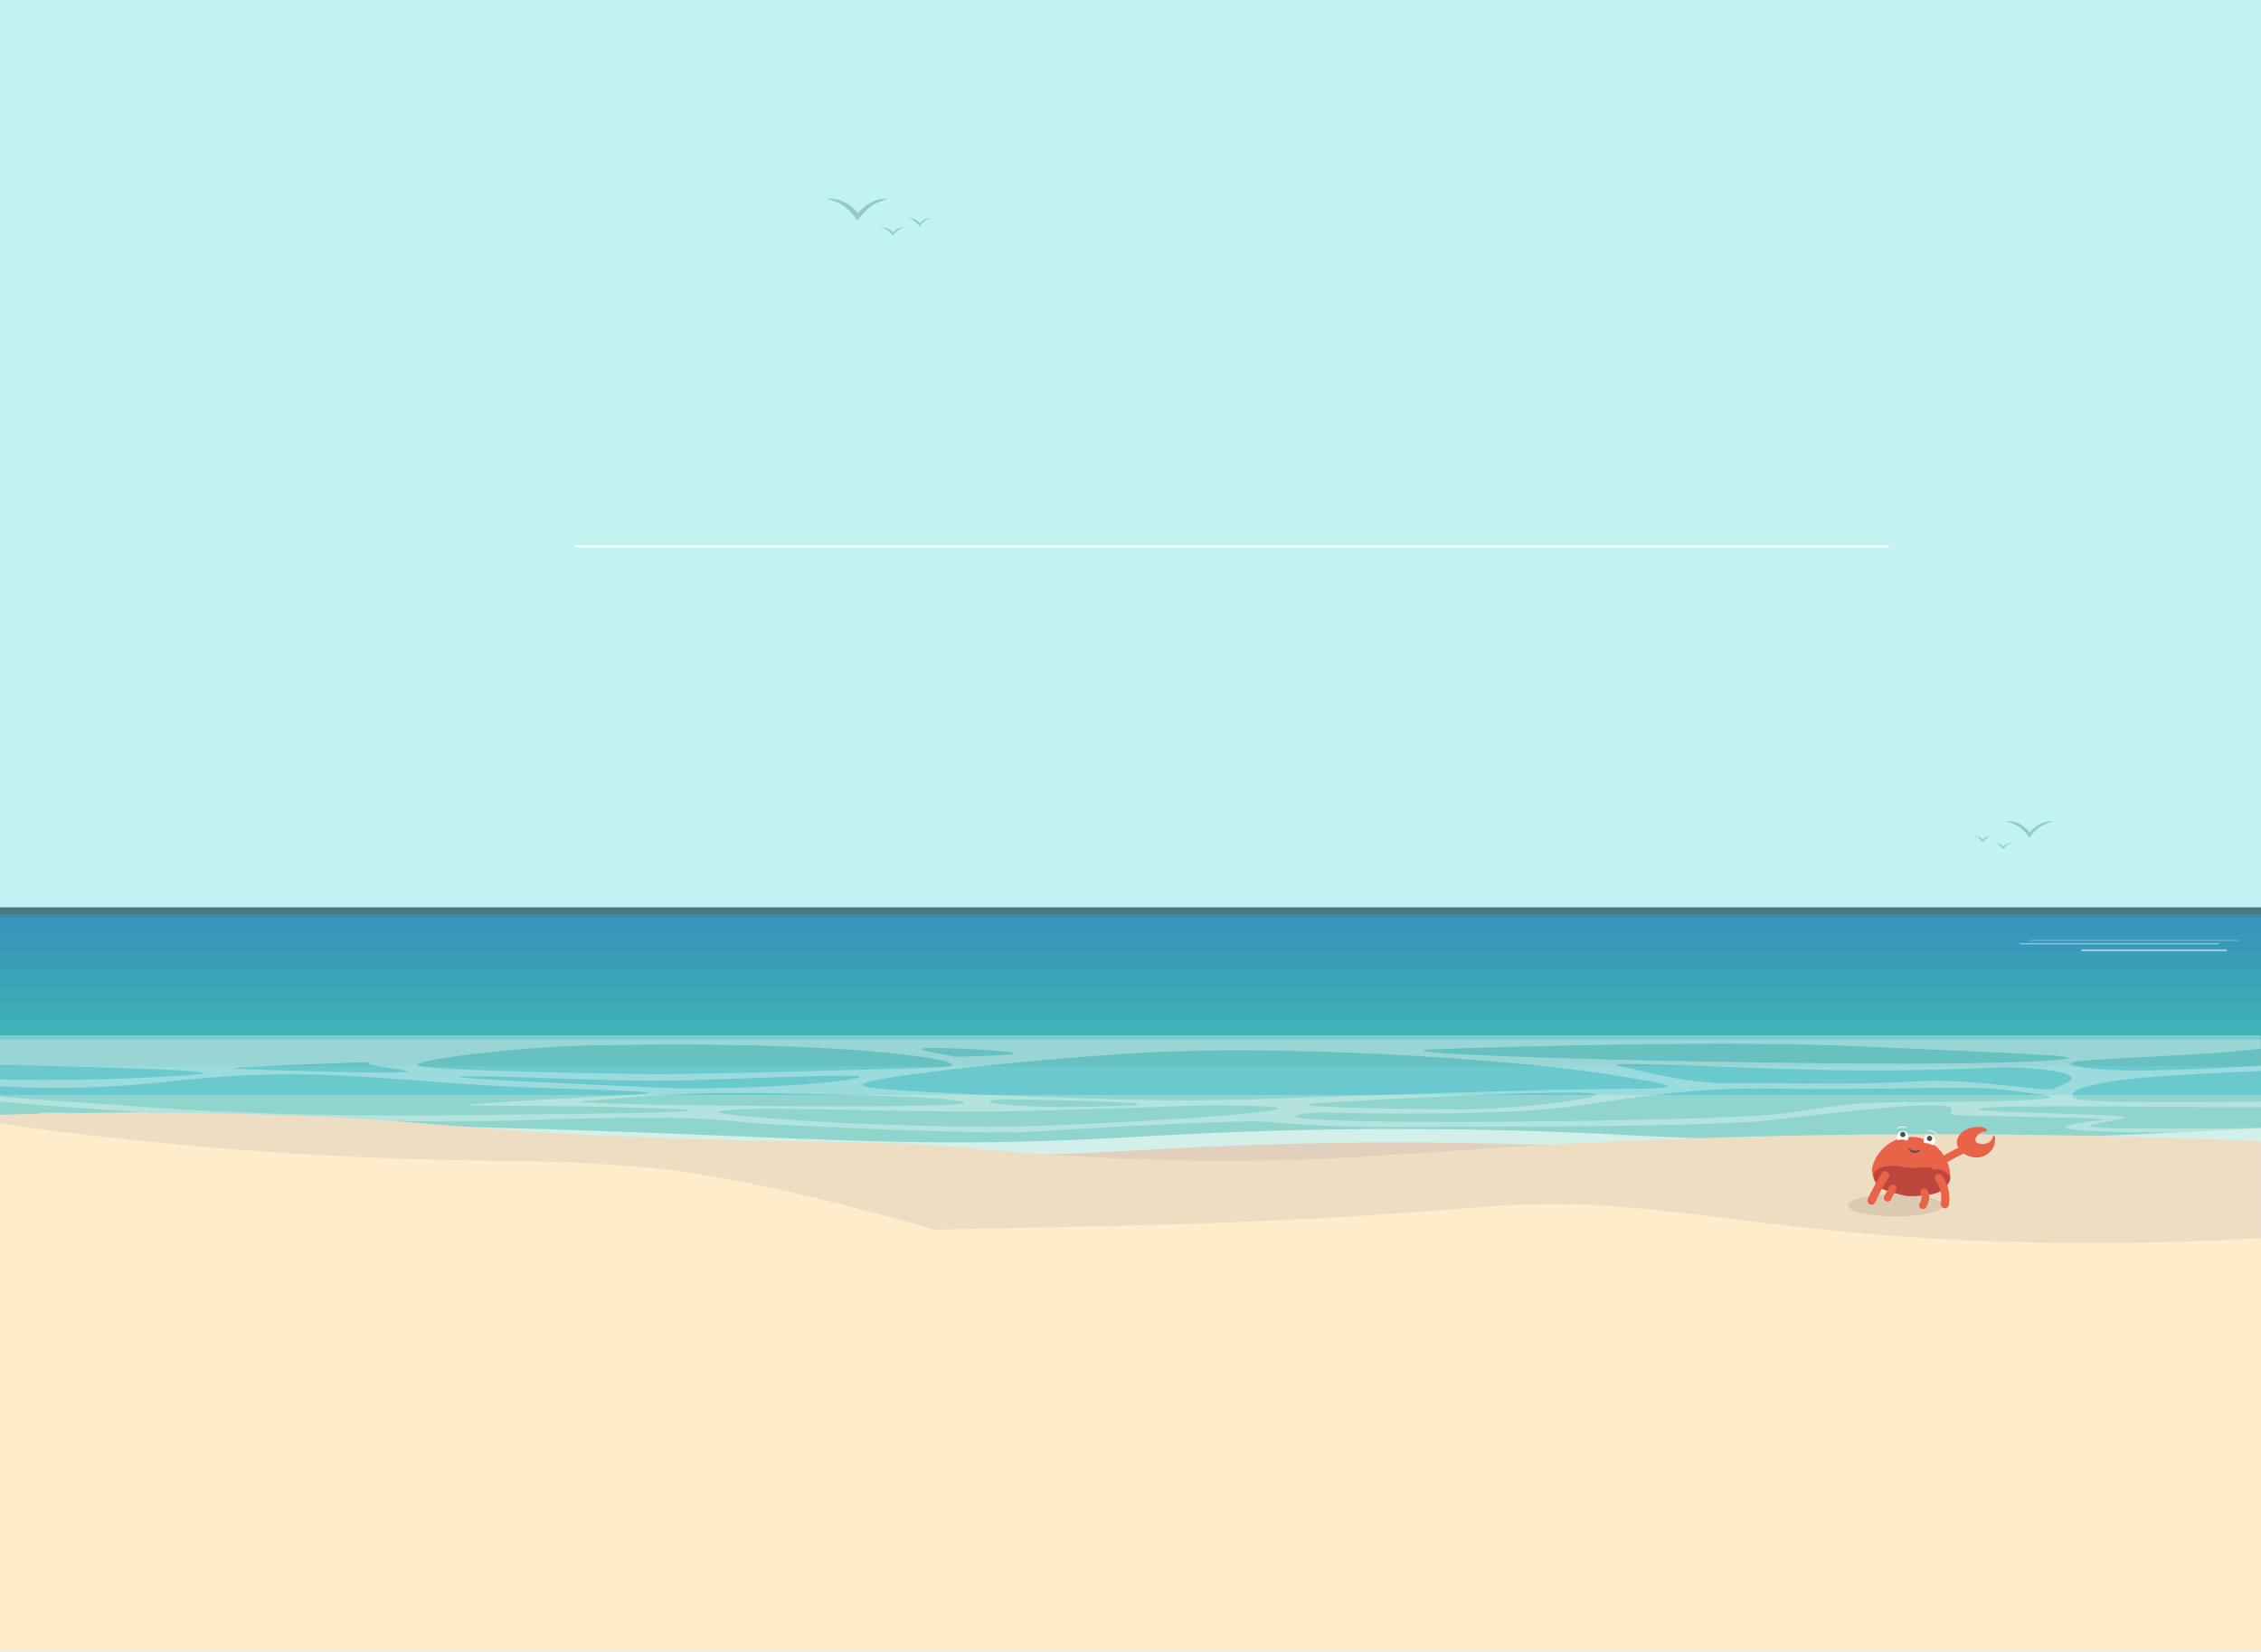
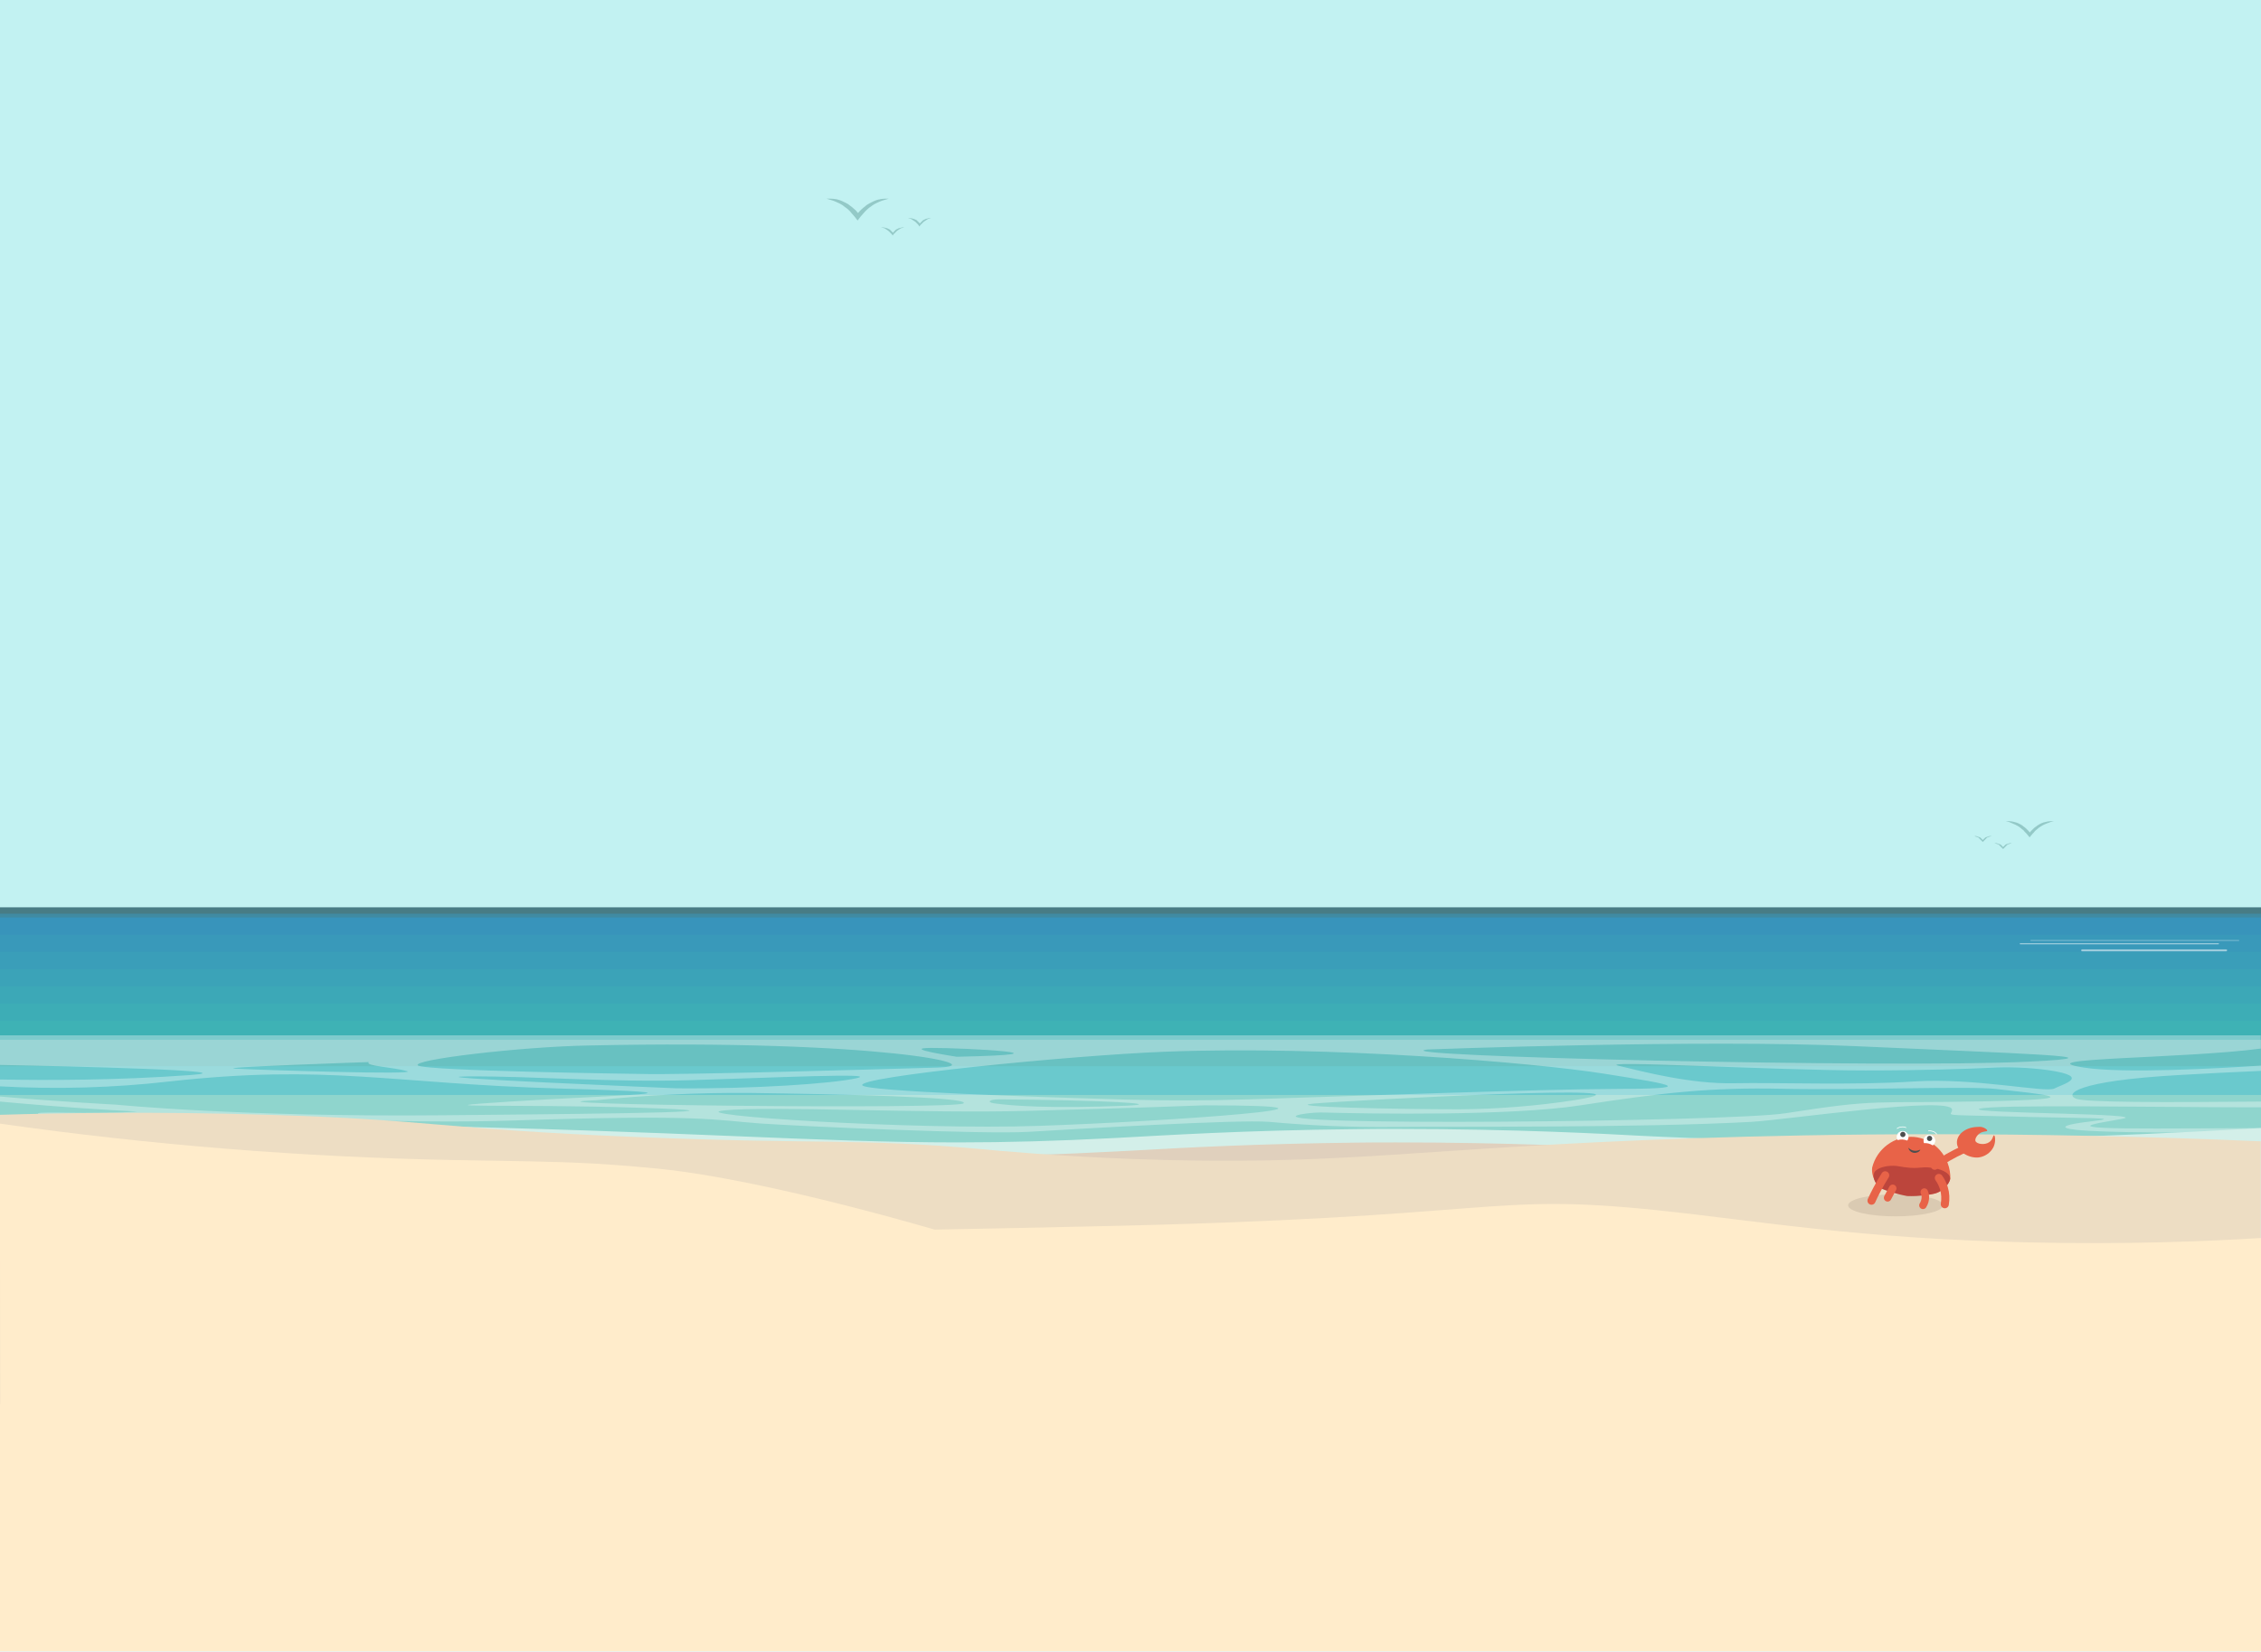
<svg xmlns="http://www.w3.org/2000/svg" version="1.1" id="Layer_1" x="0px" y="0px" viewBox="0 0 1024 748" style="enable-background:new 0 0 1024 748;" xml:space="preserve">
  <style type="text/css">
	.st0{fill:#C2F2F2;}
	.st1{fill:#93C9C7;}
- 	.st2{fill:none;stroke:#FFFFFF;stroke-miterlimit:10;}
+ 	.st2{display:none;fill:none;stroke:#FFFFFF;stroke-miterlimit:10;}
	.st3{fill:#68C1C1;}
	.st4{fill:#487C85;}
	.st5{fill:#408BA2;}
	.st6{fill:#3894BB;}
	.st7{fill:#3999BA;}
	.st8{fill:#3A9EB9;}
	.st9{fill:#3BA3B8;}
	.st10{fill:#3CA8B7;}
	.st11{fill:#3DADB6;}
	.st12{fill:#3EB2B5;}
	
		.st13{opacity:0.5;fill:none;stroke:#FFFFFF;stroke-width:0.27;stroke-linecap:round;stroke-miterlimit:10;enable-background:new    ;}
	
		.st14{opacity:0.5;fill:none;stroke:#FFFFFF;stroke-width:0.526;stroke-linecap:round;stroke-miterlimit:10;enable-background:new    ;}
	
		.st15{opacity:0.5;fill:none;stroke:#FFFFFF;stroke-width:0.904;stroke-linecap:round;stroke-miterlimit:10;enable-background:new    ;}
	.st16{fill:#6AC9CD;}
	.st17{fill:#8FD5CD;}
	.st18{opacity:0.33;fill:#FFFFFF;enable-background:new    ;}
	.st19{fill:#E0D0BD;}
	.st20{fill:#D3EFE9;}
	.st21{fill:#EDDDC3;}
	.st22{fill:#FFECCB;}
	.st23{fill:#DACAB2;}
	.st24{fill:#E86348;}
	.st25{fill:#BC453C;}
	.st26{fill:none;stroke:#E86348;stroke-width:3.668;stroke-linecap:round;stroke-miterlimit:10;}
	.st27{fill:none;stroke:#E86348;stroke-width:3.403;stroke-linecap:round;stroke-miterlimit:10;}
	.st28{fill:#FFFFFF;stroke:#FFFFFF;stroke-width:0.306;stroke-miterlimit:10;}
	.st29{fill:#4D4E4E;}
	.st30{fill:none;stroke:#FFFFFF;stroke-width:0.306;stroke-linecap:round;stroke-miterlimit:10;}
</style>
  <g id="bg">
    <rect id="sky" class="st0" width="1024" height="748" />
    <g id="birds">
-       <path class="st1" d="M401.9,90h-1c-0.7,0-1.4,0.1-2.1,0.2c-0.3,0.1-0.7,0.2-1,0.2l-1,0.3l-1,0.4c-0.3,0.2-0.7,0.3-1,0.5    c-0.3,0.2-0.7,0.3-1,0.5c-0.3,0.2-0.7,0.4-1,0.6s-0.6,0.4-0.9,0.7c-0.3,0.2-0.6,0.5-0.9,0.7c-0.3,0.3-0.6,0.5-0.9,0.8    s-0.5,0.5-0.8,0.8l-0.7,0.8l-0.7-0.8c-0.2-0.3-0.5-0.6-0.8-0.8s-0.5-0.5-0.9-0.8c-0.3-0.3-0.6-0.5-0.9-0.7    c-0.3-0.3-0.6-0.4-0.9-0.7s-0.6-0.4-1-0.6c-0.3-0.2-0.7-0.4-1-0.5c-0.3-0.2-0.7-0.3-1-0.5l-1-0.4l-1-0.3c-0.3-0.1-0.7-0.2-1-0.2    c-0.7-0.1-1.4-0.2-2.1-0.2h-1c-0.4,0-0.7,0-1,0l1,0.3l1,0.3l1,0.3l1,0.4l0.9,0.4l0.9,0.4l0.9,0.5c0.3,0.2,0.6,0.3,0.9,0.6l0.8,0.6    c0.3,0.2,0.5,0.4,0.8,0.6s0.6,0.4,0.8,0.7c0.3,0.2,0.5,0.4,0.7,0.7c0.2,0.2,0.5,0.5,0.7,0.8s0.5,0.5,0.7,0.8l0.7,0.8l0.7,0.9    l0.6,0.8l0,0l0,0l0,0l0,0l0,0l0,0l0.6-0.8l0.7-0.9l0.7-0.8c0.2-0.3,0.5-0.5,0.7-0.8s0.5-0.5,0.7-0.8c0.2-0.2,0.5-0.5,0.7-0.7    c0.2-0.2,0.5-0.4,0.8-0.7s0.5-0.4,0.8-0.6s0.5-0.4,0.8-0.6s0.6-0.4,0.9-0.6l0.9-0.5l0.9-0.4c0.3-0.1,0.6-0.3,0.9-0.4l1-0.4l1-0.3    l1-0.3c0.4-0.1,0.6-0.2,1-0.3C402.6,90,402.3,90,401.9,90z" />
-       <path class="st1" d="M409.4,103H409c-0.3,0-0.5,0-0.8,0.1c-0.1,0-0.2,0.1-0.4,0.1l-0.4,0.1l-0.4,0.1l-0.4,0.2    c-0.1,0.1-0.2,0.1-0.4,0.2l-0.4,0.2c-0.1,0.1-0.2,0.2-0.3,0.3s-0.2,0.2-0.3,0.3s-0.2,0.2-0.3,0.3c-0.1,0.1-0.2,0.2-0.3,0.3    l-0.2,0.3l-0.2-0.3c-0.1-0.1-0.2-0.2-0.3-0.3s-0.2-0.2-0.3-0.3s-0.2-0.2-0.3-0.3s-0.2-0.2-0.3-0.3l-0.4-0.2    c-0.1-0.1-0.2-0.1-0.4-0.2l-0.4-0.2l-0.4-0.1l-0.4-0.1l-0.4-0.1c-0.3,0-0.5-0.1-0.8-0.1h-0.4h-0.4l0.4,0.1l0.4,0.1l0.4,0.1    l0.4,0.1l0.3,0.2l0.3,0.2l0.3,0.2c0.1,0.1,0.2,0.1,0.3,0.2l0.3,0.2c0.1,0.1,0.2,0.2,0.3,0.2l0.3,0.3c0.1,0.1,0.2,0.2,0.3,0.3    s0.2,0.2,0.3,0.3s0.2,0.2,0.3,0.3l0.3,0.3l0.2,0.3l0.2,0.3l0,0l0,0l0,0l0.2-0.3l0.2-0.3l0.3-0.3c0.1-0.1,0.2-0.2,0.3-0.3    s0.2-0.2,0.3-0.3s0.2-0.2,0.3-0.3c0.1-0.1,0.2-0.2,0.3-0.3c0.1-0.1,0.2-0.2,0.3-0.2l0.3-0.2c0.1-0.1,0.2-0.2,0.3-0.2l0.3-0.2    l0.3-0.2l0.3-0.2l0.4-0.1l0.4-0.1l0.4-0.1l0.4-0.1H409.4z" />
-       <path class="st1" d="M421.5,98.8h-0.4c-0.3,0-0.5,0-0.8,0.1L420,99l-0.4,0.1l-0.4,0.1l-0.4,0.2c-0.1,0.1-0.2,0.1-0.4,0.2l-0.4,0.2    c-0.1,0.1-0.2,0.2-0.3,0.3s-0.2,0.2-0.3,0.3s-0.2,0.2-0.3,0.3s-0.2,0.2-0.3,0.3l-0.2,0.3l-0.2-0.3c-0.1-0.1-0.2-0.2-0.3-0.3    c-0.1-0.1-0.2-0.2-0.3-0.3c-0.1-0.1-0.2-0.2-0.3-0.3l-0.3-0.3c-0.1-0.1-0.2-0.2-0.4-0.2c-0.1-0.1-0.2-0.1-0.4-0.2l-0.4-0.2    l-0.4-0.1l-0.4-0.1c-0.1,0-0.2-0.1-0.4-0.1c-0.3,0-0.5-0.1-0.8-0.1h-0.4h-0.4l0.4,0.1l0.4,0.1l0.4,0.1l0.4,0.2l0.3,0.2l0.3,0.2    l0.3,0.2c0.1,0.1,0.2,0.1,0.3,0.2l0.3,0.2l0.3,0.2c0.1,0.1,0.2,0.2,0.3,0.3c0.1,0.1,0.2,0.2,0.3,0.3l0.3,0.3    c0.1,0.1,0.2,0.2,0.3,0.3l0.2,0.3l0.2,0.3l0.2,0.3l0,0l0,0l0,0l0.2-0.3l0.2-0.3l0.3-0.3l0.3-0.3c0.1-0.1,0.2-0.2,0.3-0.3    s0.2-0.2,0.3-0.3l0.3-0.3l0.3-0.2l0.3-0.2c0.1-0.1,0.2-0.1,0.3-0.2l0.3-0.2l0.3-0.2l0.3-0.2l0.4-0.2l0.4-0.1l0.4-0.1l0.4-0.1    L421.5,98.8z" />
+       <path class="st1" d="M401.9,90h-1c-0.7,0-1.4,0.1-2.1,0.2c-0.3,0.1-0.7,0.2-1,0.2l-1,0.3l-1,0.4c-0.3,0.2-0.7,0.3-1,0.5    s-0.7,0.3-1,0.5s-0.7,0.4-1,0.6s-0.6,0.4-0.9,0.7c-0.3,0.2-0.6,0.5-0.9,0.7c-0.3,0.3-0.6,0.5-0.9,0.8s-0.5,0.5-0.8,0.8l-0.7,0.8    l-0.7-0.8c-0.2-0.3-0.5-0.6-0.8-0.8s-0.5-0.5-0.9-0.8c-0.3-0.3-0.6-0.5-0.9-0.7c-0.3-0.3-0.6-0.4-0.9-0.7s-0.6-0.4-1-0.6    c-0.3-0.2-0.7-0.4-1-0.5c-0.3-0.2-0.7-0.3-1-0.5l-1-0.4l-1-0.3c-0.3-0.1-0.7-0.2-1-0.2c-0.7-0.1-1.4-0.2-2.1-0.2h-1    c-0.4,0-0.7,0-1,0l1,0.3l1,0.3l1,0.3l1,0.4l0.9,0.4l0.9,0.4l0.9,0.5c0.3,0.2,0.6,0.3,0.9,0.6l0.8,0.6c0.3,0.2,0.5,0.4,0.8,0.6    s0.6,0.4,0.8,0.7c0.3,0.2,0.5,0.4,0.7,0.7c0.2,0.2,0.5,0.5,0.7,0.8s0.5,0.5,0.7,0.8l0.7,0.8l0.7,0.9l0.6,0.8l0,0l0,0l0,0l0,0l0,0    l0,0l0.6-0.8l0.7-0.9l0.7-0.8c0.2-0.3,0.5-0.5,0.7-0.8s0.5-0.5,0.7-0.8c0.2-0.2,0.5-0.5,0.7-0.7s0.5-0.4,0.8-0.7s0.5-0.4,0.8-0.6    s0.5-0.4,0.8-0.6s0.6-0.4,0.9-0.6l0.9-0.5l0.9-0.4c0.3-0.1,0.6-0.3,0.9-0.4l1-0.4l1-0.3l1-0.3c0.4-0.1,0.6-0.2,1-0.3    C402.6,90,402.3,90,401.9,90z" />
+       <path class="st1" d="M409.4,103H409c-0.3,0-0.5,0-0.8,0.1c-0.1,0-0.2,0.1-0.4,0.1l-0.4,0.1l-0.4,0.1l-0.4,0.2    c-0.1,0.1-0.2,0.1-0.4,0.2l-0.4,0.2c-0.1,0.1-0.2,0.2-0.3,0.3s-0.2,0.2-0.3,0.3s-0.2,0.2-0.3,0.3c-0.1,0.1-0.2,0.2-0.3,0.3    l-0.2,0.3l-0.2-0.3c-0.1-0.1-0.2-0.2-0.3-0.3s-0.2-0.2-0.3-0.3s-0.2-0.2-0.3-0.3s-0.2-0.2-0.3-0.3l-0.4-0.2    c-0.1-0.1-0.2-0.1-0.4-0.2l-0.4-0.2l-0.4-0.1l-0.4-0.1l-0.4-0.1c-0.3,0-0.5-0.1-0.8-0.1h-0.4H399l0.4,0.1l0.4,0.1l0.4,0.1l0.4,0.1    l0.3,0.2l0.3,0.2l0.3,0.2c0.1,0.1,0.2,0.1,0.3,0.2l0.3,0.2c0.1,0.1,0.2,0.2,0.3,0.2l0.3,0.3c0.1,0.1,0.2,0.2,0.3,0.3    s0.2,0.2,0.3,0.3s0.2,0.2,0.3,0.3l0.3,0.3l0.2,0.3l0.2,0.3l0,0l0,0l0,0l0.2-0.3l0.2-0.3l0.3-0.3c0.1-0.1,0.2-0.2,0.3-0.3    s0.2-0.2,0.3-0.3s0.2-0.2,0.3-0.3c0.1-0.1,0.2-0.2,0.3-0.3c0.1-0.1,0.2-0.2,0.3-0.2l0.3-0.2c0.1-0.1,0.2-0.2,0.3-0.2l0.3-0.2    l0.3-0.2l0.3-0.2l0.4-0.1l0.4-0.1l0.4-0.1l0.4-0.1H409.4z" />
+       <path class="st1" d="M421.5,98.8h-0.4c-0.3,0-0.5,0-0.8,0.1L420,99l-0.4,0.1l-0.4,0.1l-0.4,0.2c-0.1,0.1-0.2,0.1-0.4,0.2l-0.4,0.2    c-0.1,0.1-0.2,0.2-0.3,0.3s-0.2,0.2-0.3,0.3s-0.2,0.2-0.3,0.3s-0.2,0.2-0.3,0.3l-0.2,0.3l-0.2-0.3c-0.1-0.1-0.2-0.2-0.3-0.3    c-0.1-0.1-0.2-0.2-0.3-0.3c-0.1-0.1-0.2-0.2-0.3-0.3l-0.3-0.3c-0.1-0.1-0.2-0.2-0.4-0.2c-0.1-0.1-0.2-0.1-0.4-0.2l-0.4-0.2    l-0.4-0.1l-0.4-0.1c-0.1,0-0.2-0.1-0.4-0.1c-0.3,0-0.5-0.1-0.8-0.1h-0.4h-0.4l0.4,0.1L412,99l0.4,0.1l0.4,0.2l0.3,0.2l0.3,0.2    l0.3,0.2c0.1,0.1,0.2,0.1,0.3,0.2l0.3,0.2l0.3,0.2c0.1,0.1,0.2,0.2,0.3,0.3c0.1,0.1,0.2,0.2,0.3,0.3l0.3,0.3    c0.1,0.1,0.2,0.2,0.3,0.3l0.2,0.3l0.2,0.3l0.2,0.3l0,0l0,0l0,0l0.2-0.3l0.2-0.3l0.3-0.3l0.3-0.3c0.1-0.1,0.2-0.2,0.3-0.3    s0.2-0.2,0.3-0.3l0.3-0.3l0.3-0.2l0.3-0.2c0.1-0.1,0.2-0.1,0.3-0.2l0.3-0.2l0.3-0.2l0.3-0.2l0.4-0.2l0.4-0.1l0.4-0.1l0.4-0.1    H421.5z" />
    </g>
    <g id="birds-2">
-       <path class="st1" d="M909.2,372h0.8c0.5,0,1.1,0.1,1.6,0.2c0.2,0,0.5,0.1,0.8,0.2l0.8,0.2l0.8,0.3l0.8,0.4    c0.2,0.1,0.5,0.2,0.7,0.4c0.3,0.1,0.5,0.3,0.7,0.5c0.2,0.2,0.5,0.3,0.7,0.5s0.5,0.4,0.7,0.6c0.2,0.2,0.4,0.4,0.6,0.6    c0.2,0.2,0.4,0.4,0.6,0.6l0.5,0.6l0.5-0.6c0.2-0.2,0.4-0.4,0.6-0.6c0.2-0.2,0.4-0.4,0.6-0.6c0.2-0.2,0.4-0.4,0.7-0.6    s0.5-0.3,0.7-0.5c0.2-0.2,0.5-0.3,0.7-0.5c0.2-0.1,0.5-0.3,0.7-0.4l0.8-0.4l0.8-0.3l0.8-0.2c0.2,0,0.5-0.1,0.8-0.2    c0.5-0.1,1.1-0.2,1.6-0.2h0.8c0.3,0,0.5,0,0.8,0l-0.8,0.2l-0.8,0.2l-0.7,0.3L927,373l-0.7,0.3l-0.7,0.3l-0.7,0.4    c-0.2,0.1-0.4,0.3-0.7,0.4c-0.2,0.2-0.4,0.3-0.6,0.4s-0.4,0.3-0.6,0.5s-0.4,0.3-0.6,0.5c-0.2,0.2-0.4,0.3-0.6,0.5    c-0.2,0.2-0.4,0.4-0.5,0.6s-0.4,0.4-0.6,0.6l-0.5,0.6l-0.5,0.6l-0.5,0.6v0.1l0,0l0,0v-0.1l-0.5-0.6l-0.5-0.6l-0.5-0.6    c-0.2-0.2-0.4-0.4-0.6-0.6s-0.4-0.4-0.5-0.6c-0.2-0.2-0.4-0.4-0.6-0.5c-0.2-0.2-0.4-0.3-0.6-0.5s-0.4-0.3-0.6-0.5    s-0.4-0.3-0.6-0.4c-0.2-0.2-0.4-0.3-0.7-0.4l-0.7-0.4l-0.7-0.3l-0.7-0.3l-0.7-0.3l-0.7-0.3l-0.8-0.2l-0.8-0.2    C908.7,372,908.9,372,909.2,372z" />
-       <path class="st1" d="M903.5,381.9h0.3c0.2,0,0.4,0,0.6,0.1l0.3,0.1l0.3,0.1l0.3,0.1l0.3,0.1l0.3,0.1l0.3,0.2    c0.1,0.1,0.2,0.1,0.2,0.2c0.1,0.1,0.2,0.1,0.2,0.2c0.1,0.1,0.2,0.1,0.2,0.2l0.2,0.2l0.2,0.2l0.2-0.2c0.1-0.1,0.1-0.1,0.2-0.2    l0.2-0.2l0.2-0.2l0.2-0.2c0.1-0.1,0.2-0.1,0.3-0.2c0.1-0.1,0.2-0.1,0.3-0.1l0.3-0.1l0.3-0.1l0.3-0.1l0.3-0.1    c0.2,0,0.4-0.1,0.6-0.1h0.6l-0.3,0.1l-0.3,0.1l-0.3,0.1l-0.3,0.1l-0.3,0.1l-0.3,0.1l-0.2,0.1l-0.2,0.2l-0.2,0.2    c-0.1,0.1-0.2,0.1-0.2,0.2c-0.1,0.1-0.2,0.1-0.2,0.2c-0.1,0.1-0.1,0.1-0.2,0.2c-0.1,0.1-0.1,0.1-0.2,0.2s-0.1,0.1-0.2,0.2    l-0.2,0.2l-0.2,0.2l-0.2,0.2l0,0l0,0l0,0l-0.2-0.2l-0.2-0.2l-0.2-0.2c-0.1-0.1-0.1-0.1-0.2-0.2c-0.1-0.1-0.1-0.1-0.2-0.2l-0.2-0.2    l-0.2-0.2c-0.1-0.1-0.1-0.1-0.2-0.2l-0.2-0.2l-0.2-0.2l-0.2-0.1l-0.3-0.1l-0.3-0.1l-0.3-0.1l-0.3-0.1l-0.3-0.1l-0.3-0.1    L903.5,381.9z" />
+       <path class="st1" d="M909.2,372h0.8c0.5,0,1.1,0.1,1.6,0.2c0.2,0,0.5,0.1,0.8,0.2l0.8,0.2l0.8,0.3l0.8,0.4    c0.2,0.1,0.5,0.2,0.7,0.4c0.3,0.1,0.5,0.3,0.7,0.5s0.5,0.3,0.7,0.5s0.5,0.4,0.7,0.6s0.4,0.4,0.6,0.6c0.2,0.2,0.4,0.4,0.6,0.6    l0.5,0.6l0.5-0.6c0.2-0.2,0.4-0.4,0.6-0.6c0.2-0.2,0.4-0.4,0.6-0.6c0.2-0.2,0.4-0.4,0.7-0.6s0.5-0.3,0.7-0.5s0.5-0.3,0.7-0.5    c0.2-0.1,0.5-0.3,0.7-0.4l0.8-0.4l0.8-0.3l0.8-0.2c0.2,0,0.5-0.1,0.8-0.2c0.5-0.1,1.1-0.2,1.6-0.2h0.8c0.3,0,0.5,0,0.8,0l-0.8,0.2    l-0.8,0.2l-0.7,0.3L927,373l-0.7,0.3l-0.7,0.3l-0.7,0.4c-0.2,0.1-0.4,0.3-0.7,0.4c-0.2,0.2-0.4,0.3-0.6,0.4s-0.4,0.3-0.6,0.5    s-0.4,0.3-0.6,0.5c-0.2,0.2-0.4,0.3-0.6,0.5c-0.2,0.2-0.4,0.4-0.5,0.6s-0.4,0.4-0.6,0.6l-0.5,0.6l-0.5,0.6l-0.5,0.6v0.1l0,0l0,0    v-0.1l-0.5-0.6l-0.5-0.6l-0.5-0.6c-0.2-0.2-0.4-0.4-0.6-0.6s-0.4-0.4-0.5-0.6c-0.2-0.2-0.4-0.4-0.6-0.5c-0.2-0.2-0.4-0.3-0.6-0.5    s-0.4-0.3-0.6-0.5s-0.4-0.3-0.6-0.4c-0.2-0.2-0.4-0.3-0.7-0.4l-0.7-0.4l-0.7-0.3l-0.7-0.3l-0.7-0.3l-0.7-0.3l-0.8-0.2l-0.8-0.2    C908.7,372,908.9,372,909.2,372z" />
+       <path class="st1" d="M903.5,381.9h0.3c0.2,0,0.4,0,0.6,0.1l0.3,0.1l0.3,0.1l0.3,0.1l0.3,0.1l0.3,0.1l0.3,0.2    c0.1,0.1,0.2,0.1,0.2,0.2c0.1,0.1,0.2,0.1,0.2,0.2c0.1,0.1,0.2,0.1,0.2,0.2l0.2,0.2l0.2,0.2l0.2-0.2c0.1-0.1,0.1-0.1,0.2-0.2    l0.2-0.2l0.2-0.2l0.2-0.2c0.1-0.1,0.2-0.1,0.3-0.2s0.2-0.1,0.3-0.1l0.3-0.1l0.3-0.1l0.3-0.1l0.3-0.1c0.2,0,0.4-0.1,0.6-0.1h0.6    l-0.3,0.1l-0.3,0.1l-0.3,0.1l-0.3,0.1l-0.3,0.1l-0.3,0.1l-0.2,0.1l-0.2,0.2l-0.2,0.2c-0.1,0.1-0.2,0.1-0.2,0.2    c-0.1,0.1-0.2,0.1-0.2,0.2c-0.1,0.1-0.1,0.1-0.2,0.2c-0.1,0.1-0.1,0.1-0.2,0.2s-0.1,0.1-0.2,0.2l-0.2,0.2l-0.2,0.2l-0.2,0.2l0,0    l0,0l0,0l-0.2-0.2l-0.2-0.2l-0.2-0.2c-0.1-0.1-0.1-0.1-0.2-0.2c-0.1-0.1-0.1-0.1-0.2-0.2l-0.2-0.2l-0.2-0.2    c-0.1-0.1-0.1-0.1-0.2-0.2l-0.2-0.2l-0.2-0.2l-0.2-0.1l-0.3-0.1l-0.3-0.1l-0.3-0.1l-0.3-0.1l-0.3-0.1l-0.3-0.1H903.5z" />
      <path class="st1" d="M894.3,378.7h0.3c0.2,0,0.4,0,0.6,0.1l0.3,0.1l0.3,0.1l0.3,0.1l0.3,0.1l0.3,0.1l0.3,0.2l0.2,0.2    c0.1,0.1,0.2,0.1,0.2,0.2l0.2,0.2l0.2,0.2l0.2,0.2l0.2-0.2c0.1-0.1,0.1-0.2,0.2-0.2l0.2-0.2c0.1-0.1,0.2-0.1,0.2-0.2    c0.1-0.1,0.2-0.1,0.2-0.2l0.3-0.2l0.3-0.1l0.3-0.1l0.3-0.1l0.3-0.1l0.3-0.1c0.2,0,0.4-0.1,0.6-0.1h0.3h0.3l-0.3,0.1l-0.3,0.1    l-0.3,0.1l-0.3,0.1l-0.3,0.1l-0.3,0.1l-0.2,0.1l-0.2,0.2c-0.1,0.1-0.2,0.1-0.2,0.2c-0.1,0.1-0.2,0.1-0.2,0.2    c-0.1,0.1-0.2,0.1-0.2,0.2c-0.1,0.1-0.1,0.1-0.2,0.2c-0.1,0.1-0.1,0.1-0.2,0.2l-0.2,0.2l-0.2,0.2l-0.2,0.2l-0.2,0.2l0,0l-0.2-0.2    l-0.2-0.2l-0.2-0.2c-0.1-0.1-0.1-0.1-0.2-0.2l-0.2-0.2l-0.2-0.2l-0.2-0.2l-0.2-0.2c-0.1-0.1-0.2-0.1-0.2-0.2l-0.2-0.2l-0.2-0.1    l-0.3-0.1l-0.3-0.1l-0.3-0.1l-0.3-0.1L894.3,378.7H894H894.3z" />
    </g>
    <line id="promptLine" class="st2" x1="260.5" y1="247.5" x2="855.5" y2="247.5" />
  </g>
  <g id="bg-2">
    <g>
      <g id="oceanBg_2_">
        <rect id="frontColor_2_" y="471" class="st3" width="1024" height="68" />
        <g id="lowtide_2_">
          <rect y="411" class="st4" width="1024" height="5" />
          <rect y="413.9" class="st5" width="1024" height="12.1" />
        </g>
        <g id="lerp_2_">
          <rect y="415.6" class="st6" width="1024" height="11.2" />
          <rect y="423.4" class="st7" width="1024" height="11.2" />
          <rect y="431.2" class="st8" width="1024" height="11.2" />
          <rect y="439" class="st9" width="1024" height="11.2" />
          <rect y="446.8" class="st10" width="1024" height="11.2" />
          <rect y="454.6" class="st11" width="1024" height="11.2" />
          <rect y="462.4" class="st12" width="1024" height="11.2" />
        </g>
        <g id="highlights_2_">
          <line class="st13" x1="919.7" y1="426" x2="1014" y2="426" />
          <line class="st14" x1="915" y1="427.5" x2="1004.7" y2="427.5" />
          <line class="st15" x1="943" y1="430.5" x2="1008.2" y2="430.5" />
        </g>
      </g>
      <rect id="frontColor-2_2_" y="471" class="st3" width="1024" height="68" />
      <rect id="mid-ocean" y="483" class="st16" width="1024" height="75" />
      <rect id="front-ocean" y="496" class="st17" width="1024" height="62" />
-       <path id="foam" class="st18" d="M943.8,483.6c17.9,2.8,60.6,0.4,80.2-0.9v2.4c-13.2,0.6-26,1.2-37.5,1.9    c-46.9,2.7-51.3,8.7-46.3,10.7c4.1,1.7,38.6,1.7,83.9,1.3v2.6h-6.6c-37.1,0-116.1-1.4-121.1,0.7s78.4,2,64.8,4.5    s-30.3,4.5,15.4,4.4c12.4,0,29.4-0.1,47.4-0.2v1.5c-32.4,0.9-71.9,0.6-83.7-0.7c-9.1-1-4.9-2.5,7.3-3.9c15.4-1.8-4.4-1.2-39.4-2.2    c-30.7-0.8-24.1-0.1-24.1-3c0-6.5-75.2,4.6-91,5.5c-51.6,2.8-137,2-161.9,2.3c-18.8,0.2-37.6-0.6-56.3-2.3    c-13.9-1.2-88.5,3.3-109,4.5c-20.5,1.2-101.4-2.4-121.9-3.8c-20.5-1.5-25.4-4.2-112.6-1.3c-28.2,0.9-49.2,0.1-78-0.1    c-20.2-0.1-39.9-1-65.7-2.4c-4,0.8-18.8,0.5-42,0.5c-26.8,0.1-7.6,0.8-1.2,3.8c5,2.3-29.4,0.9-44.4,0.2v-2.2l12.8,0.6    c21.2,1.1,17.6,0.4,7.4-2.3s6-1.4,26.1-1.6c7.1,0,12.2-0.3,15.8-0.6L51,502.9c-23.2-1.4-40-2.9-51-3.9v-2.3    c24.3,2.2,52.6,3.7,52.6,3.7s57.4,5.7,148.2,4.8c90.8-0.8,144.5-1.6,88.9-3.4c-55.6-1.8-106.9,0.3-58.7-2.8    c48.2-3.1,100.1-3.7,22.9-5.9s-105-11.2-177.3-3.2c-25.4,2.9-51.1,3.6-76.7,2.2v-3.1c21.5,0.4,53,0.4,86.1-2    c28.1-2-53.7-4-86.1-4.6V469h1024v6C989.3,479.6,915.7,479.2,943.8,483.6z M646.6,475.4c-25.5,3,209.6,8.6,272.5,5.5    c47-2.3-7-3.7-78.7-7C770.4,470.7,646.6,475.4,646.6,475.4L646.6,475.4z M726.7,486.4c-32.9-5.2-125.4-12.8-198.6-10    c-44.3,1.7-141.2,11.5-137.5,15.3c2.7,2.7,77.1,5.2,119,6.4c18.5,0.5,37.2,0.5,55.7-0.1c53.6-1.7,132.6-4.6,165.1-4.7    C768.4,493.2,759.6,491.6,726.7,486.4L726.7,486.4z M595,499.9c-15.6,1.5,38.5,2.6,65.8,2.6c17.6-0.1,35.2-1.5,52.7-4.2    C761.3,490.5,610.6,498.5,595,499.9z M452.5,498c-4.2,0-5.9,1.2-2.3,1.8c8.5,1.2,25.7,2.4,59.3,1.1    C530.1,500,497.6,498.3,452.5,498z M433.3,478.7c57.9-1.2,2.4-4.1-11.7-4C407.5,474.8,433.3,478.7,433.3,478.7z M184.3,485.2    c-6.2-1.8-19.4-2.3-17.2-4.1c0,0-71.3,2.4-60.3,3C117.8,484.7,190.5,487,184.3,485.2z M291.1,486.5c15.1,0.5,106.7-2.1,133.3-2.9    c26.6-0.8-25.1-12.9-158.2-10c-30.9,0.6-79.6,6.4-77,9C191.8,485.2,291.1,486.5,291.1,486.5z M306.5,493    c34.7,0.3,70.6-2.1,81.5-4.6c10.9-2.5-38.5-0.2-75,0.9c-36.2,1.1-72-1.9-100.9-1.7C183.2,487.9,306.5,493,306.5,493z M270.1,498.4    c-48.6,1.9,163,4.3,166.3,1.4s-58.8-4.2-96.4-4.7C316.7,494.9,293.3,496,270.1,498.4L270.1,498.4z M545.4,500.7    c0,0-33.4,1.3-79.7,2.5c-46.3,1.3-117.3-2.3-137.7-0.2s85.8,9,142.6,7C527.5,508.1,633.1,500.7,545.4,500.7z M898.7,498.9    c51.5-1.1,25.1-3.3,5.4-5.6c-11.9-1.4-64.6,0.6-97-0.1s-54.2,1.8-91.3,7.5c-31.5,4.9-96.2,3.8-114.8,3.3c-4-0.2-8,0.1-11.9,0.8    c-26.9,5.6,194.3,3.4,219.5-0.5C851.3,497.6,846.8,499.9,898.7,498.9L898.7,498.9z M930.4,493.1c3.8-2,17-5.4-2.5-8.3    c-8.8-1.2-17.7-1.6-26.6-1.1c-10.7,0.5-30.1,1.2-56.5,1.2c-41.4,0-122.8-4.8-111.7-2.1c11.2,2.7,32.7,8.3,52.2,7.9    s54.1,1,81.4-0.8S926.3,495.1,930.4,493.1L930.4,493.1z" />
+       <path id="foam" class="st18" d="M943.8,483.6c17.9,2.8,60.6,0.4,80.2-0.9v2.4c-13.2,0.6-26,1.2-37.5,1.9    c-46.9,2.7-51.3,8.7-46.3,10.7c4.1,1.7,38.6,1.7,83.9,1.3v2.6h-6.6c-37.1,0-116.1-1.4-121.1,0.7s78.4,2,64.8,4.5    s-30.3,4.5,15.4,4.4c12.4,0,29.4-0.1,47.4-0.2v1.5c-32.4,0.9-71.9,0.6-83.7-0.7c-9.1-1-4.9-2.5,7.3-3.9c15.4-1.8-4.4-1.2-39.4-2.2    c-30.7-0.8-24.1-0.1-24.1-3c0-6.5-75.2,4.6-91,5.5c-51.6,2.8-137,2-161.9,2.3c-18.8,0.2-37.6-0.6-56.3-2.3    c-13.9-1.2-88.5,3.3-109,4.5c-20.5,1.2-101.4-2.4-121.9-3.8c-20.5-1.5-25.4-4.2-112.6-1.3c-28.2,0.9-49.2,0.1-78-0.1    c-20.2-0.1-39.9-1-65.7-2.4c-4,0.8-18.8,0.5-42,0.5c-26.8,0.1-7.6,0.8-1.2,3.8c5,2.3-29.4,0.9-44.4,0.2v-2.2l12.8,0.6    c21.2,1.1,17.6,0.4,7.4-2.3s6-1.4,26.1-1.6c7.1,0,12.2-0.3,15.8-0.6L51,502.9c-23.2-1.4-40-2.9-51-3.9v-2.3    c24.3,2.2,52.6,3.7,52.6,3.7s57.4,5.7,148.2,4.8c90.8-0.8,144.5-1.6,88.9-3.4s-106.9,0.3-58.7-2.8c48.2-3.1,100.1-3.7,22.9-5.9    s-105-11.2-177.3-3.2c-25.4,2.9-51.1,3.6-76.7,2.2V489c21.5,0.4,53,0.4,86.1-2c28.1-2-53.7-4-86.1-4.6V469h1024v6    C989.3,479.6,915.7,479.2,943.8,483.6z M646.6,475.4c-25.5,3,209.6,8.6,272.5,5.5c47-2.3-7-3.7-78.7-7    C770.4,470.7,646.6,475.4,646.6,475.4L646.6,475.4z M726.7,486.4c-32.9-5.2-125.4-12.8-198.6-10c-44.3,1.7-141.2,11.5-137.5,15.3    c2.7,2.7,77.1,5.2,119,6.4c18.5,0.5,37.2,0.5,55.7-0.1c53.6-1.7,132.6-4.6,165.1-4.7C768.4,493.2,759.6,491.6,726.7,486.4    L726.7,486.4z M595,499.9c-15.6,1.5,38.5,2.6,65.8,2.6c17.6-0.1,35.2-1.5,52.7-4.2C761.3,490.5,610.6,498.5,595,499.9z M452.5,498    c-4.2,0-5.9,1.2-2.3,1.8c8.5,1.2,25.7,2.4,59.3,1.1C530.1,500,497.6,498.3,452.5,498z M433.3,478.7c57.9-1.2,2.4-4.1-11.7-4    C407.5,474.8,433.3,478.7,433.3,478.7z M184.3,485.2c-6.2-1.8-19.4-2.3-17.2-4.1c0,0-71.3,2.4-60.3,3S190.5,487,184.3,485.2z     M291.1,486.5c15.1,0.5,106.7-2.1,133.3-2.9c26.6-0.8-25.1-12.9-158.2-10c-30.9,0.6-79.6,6.4-77,9    C191.8,485.2,291.1,486.5,291.1,486.5z M306.5,493c34.7,0.3,70.6-2.1,81.5-4.6s-38.5-0.2-75,0.9c-36.2,1.1-72-1.9-100.9-1.7    C183.2,487.9,306.5,493,306.5,493z M270.1,498.4c-48.6,1.9,163,4.3,166.3,1.4s-58.8-4.2-96.4-4.7    C316.7,494.9,293.3,496,270.1,498.4L270.1,498.4z M545.4,500.7c0,0-33.4,1.3-79.7,2.5c-46.3,1.3-117.3-2.3-137.7-0.2    s85.8,9,142.6,7C527.5,508.1,633.1,500.7,545.4,500.7z M898.7,498.9c51.5-1.1,25.1-3.3,5.4-5.6c-11.9-1.4-64.6,0.6-97-0.1    s-54.2,1.8-91.3,7.5c-31.5,4.9-96.2,3.8-114.8,3.3c-4-0.2-8,0.1-11.9,0.8c-26.9,5.6,194.3,3.4,219.5-0.5    C851.3,497.6,846.8,499.9,898.7,498.9L898.7,498.9z M930.4,493.1c3.8-2,17-5.4-2.5-8.3c-8.8-1.2-17.7-1.6-26.6-1.1    c-10.7,0.5-30.1,1.2-56.5,1.2c-41.4,0-122.8-4.8-111.7-2.1c11.2,2.7,32.7,8.3,52.2,7.9s54.1,1,81.4-0.8S926.3,495.1,930.4,493.1    L930.4,493.1z" />
      <g id="beach_2_">
        <g id="beachBg_2_">
          <g>
            <path class="st19" d="M1021,568.5v-54.3c-65.8,3.8-126.7,5.6-180.9,5.6c-34.6,0-67.3-0.8-97.2-2.3l-3.2-0.2       c-16.7-0.9-55.7-2.9-107.3-2.9c-6.1,0-12.2,0-18.2,0.1c-44.5,0.4-76.2,2.2-99.3,3.5l-9.6,0.5c-25.8,1.4-48.4,2-71.4,2       c-31.6,0-61.4-1.2-99.1-2.8c-39.6-1.6-89-3.6-159.2-5c-45.4-0.9-92-1.3-138.3-1.3c-11.3,0-22.8,0-34.1,0.1v57H1021z" />
-             <path class="st20" d="M37.1,508.4v6c-10.3,0-20.7,0.1-31.1,0.1v51h1012v-48.1c-64.7,3.6-124.5,5.5-177.9,5.5       c-34.7,0-67.5-0.8-97.4-2.3l-3.2-0.2c-16.7-0.9-55.6-2.9-107.2-2.9c-6,0-12.2,0-18.2,0.1c-44.5,0.5-76.1,2.2-99.2,3.5l-9.6,0.5       c-25.8,1.4-48.6,2-71.6,2c-31.6,0-61.5-1.2-99.3-2.8c-39.6-1.6-89-3.6-159.1-5c-45.4-0.9-91.9-1.3-138.2-1.3V508.4 M37.1,508.4       c57.4,0,104.7,0.7,138.4,1.3c137,2.7,193.6,7.8,258.3,7.8c21.7,0,44.4-0.6,71.3-2c22.6-1.2,57.6-3.5,109-4       c6.3-0.1,12.4-0.1,18.3-0.1c55.2,0,95.4,2.3,110.7,3.1c25.8,1.3,57.7,2.3,97.1,2.3c48.9,0,109.4-1.5,183.9-5.8v60.5H0v-63       C12.8,508.5,25.2,508.4,37.1,508.4L37.1,508.4z" />
+             <path class="st20" d="M37.1,508.4v6c-10.3,0-20.7,0.1-31.1,0.1v51h1012v-48.1c-64.7,3.6-124.5,5.5-177.9,5.5       c-34.7,0-67.5-0.8-97.4-2.3l-3.2-0.2c-16.7-0.9-55.6-2.9-107.2-2.9c-6,0-12.2,0-18.2,0.1c-44.5,0.5-76.1,2.2-99.2,3.5l-9.6,0.5       c-25.8,1.4-48.6,2-71.6,2c-31.6,0-61.5-1.2-99.3-2.8c-39.6-1.6-89-3.6-159.1-5c-45.4-0.9-91.9-1.3-138.2-1.3L37.1,508.4        M37.1,508.4c57.4,0,104.7,0.7,138.4,1.3c137,2.7,193.6,7.8,258.3,7.8c21.7,0,44.4-0.6,71.3-2c22.6-1.2,57.6-3.5,109-4       c6.3-0.1,12.4-0.1,18.3-0.1c55.2,0,95.4,2.3,110.7,3.1c25.8,1.3,57.7,2.3,97.1,2.3c48.9,0,109.4-1.5,183.9-5.8v60.5H0v-63       C12.8,508.5,25.2,508.4,37.1,508.4L37.1,508.4z" />
          </g>
          <path class="st21" d="M0,505c26.8-0.8,69.5-1.6,122,0c73.1,2.2,77.4,6.4,165,10c84.1,3.5,101.1,0.5,156.9,5.5      c9.7,0.9,34.6,3.2,68.6,4.5c97.2,3.5,127.8-5.1,255.2-9.4c59-2,147.1-3.3,256.2,1.4v142H0V505z" />
        </g>
        <g id="beachFg_2_">
          <path class="st22" d="M1024,560.8V748H0V636h0.1L0,566.5l0,0V509c68.3,9.7,137.1,15.2,206,16.5c26,0.5,43.1,0.5,63.3,1.6      c0,0,15,0.9,28.8,2.3c26.4,2.6,70.8,11.9,125.2,27.6c20.6-0.4,43.3-0.8,68.5-1.4c190.6-3.9,180-15.6,259.5-7.3      c44.9,4.7,89.7,12.8,167.8,14.5C963.5,563.8,999.9,562.3,1024,560.8z" />
        </g>
      </g>
      <ellipse id="shadow" class="st23" cx="858.5" cy="546" rx="21.5" ry="5" />
      <g id="crab">
        <g>
          <path class="st24" d="M878.3,539.9c-1.5,0.8-3,1-6,1.3c-2.8,0.4-5.7,0.4-8.5,0c-2.8-0.5-5.5-1.3-8.1-2.4c-3-1.1-4.5-1.7-5.5-2.7      c-1.8-2-2.6-4.6-2.3-7.2c2.1-8.5,10-14.4,18.8-13.9c9.3,0.7,16.9,9.1,16.6,19.1C882.5,536.5,880.7,538.6,878.3,539.9z" />
          <path class="st25" d="M878.8,539.5c-1.9,1.2-3.6,1.5-6.8,1.9c-2.8,0.4-5.5,0.5-8.3,0.4c-3.1-0.6-5.7-1.3-7.6-1.9      c-3.8-1.2-4.8-1.8-5.5-2.6c-1.3-1.4-2.7-4-1.8-6c0.1-0.1,0.1-0.3,0.2-0.4c1.7-2.3,5.8-2.7,7.4-2.8c3.8-0.1,4.3,0.6,8.7,0.9      c5.1,0.3,5.3-0.6,9.9,0c1.7,0.2,6.5,1.1,8,3.8c0.1,0.1,0.1,0.2,0.1,0.4C883.7,535.5,880.7,538.3,878.8,539.5z" />
        </g>
        <path class="st26" d="M880.8,545.5c0.4-2.4,0.3-4.9-0.4-7.2c-0.5-1.7-1.3-3.3-2.3-4.7" />
        <path class="st26" d="M847.6,543.9c0.7-1.6,1.5-3.2,2.4-4.9c1.3-2.4,2.5-4.6,3.8-6.6" />
        <path class="st27" d="M870.9,546c0.7-1.1,1.1-2.4,1.1-3.8c0-0.7-0.2-1.5-0.5-2.2" />
        <path class="st27" d="M854.9,542.6l2.3-4.3" />
        <g>
          <circle class="st28" cx="861.7" cy="515" r="2.5" />
          <circle class="st29" cx="861.8" cy="513.9" r="1.2" />
-           <ellipse transform="matrix(5.704123e-02 -0.9984 0.9984 5.704123e-02 295.8779 1348.113)" class="st24" cx="861.6" cy="517.4" rx="1.2" ry="2.8" />
+           <ellipse transform="matrix(5.703963e-02 -0.9984 0.9984 5.703963e-02 295.8896 1348.086)" class="st24" cx="861.6" cy="517.4" rx="1.2" ry="2.8" />
          <path id="L_brow_2_" class="st30" d="M863.2,510.8c-0.6-0.3-1.3-0.4-2-0.3c-0.7,0-1.4,0.3-2,0.7" />
        </g>
        <g>
          <path id="L_brow-2_2_" class="st30" d="M873.4,512.3c0.7-0.1,1.4,0,2,0.2c0.7,0.2,1.3,0.7,1.7,1.2" />
          <circle class="st28" cx="873.8" cy="516.7" r="2.5" />
          <circle class="st29" cx="873.9" cy="515.7" r="1.2" />
-           <ellipse transform="matrix(0.229 -0.9734 0.9734 0.229 167.8568 1250.143)" class="st24" cx="873.1" cy="519.1" rx="1.2" ry="2.8" />
+           <ellipse transform="matrix(0.229 -0.9734 0.9734 0.229 167.8011 1250.141)" class="st24" cx="873.1" cy="519.1" rx="1.2" ry="2.8" />
        </g>
        <g id="mouth_2_">
          <path class="st29" d="M869.6,520.8c-1.8,0.9-3.9,0.6-5.3-0.9l0,0l0,0l0,0c0.2,1.2,1.2,2.1,2.4,2.3c0.6,0.1,1.2,0,1.7-0.2      c0.6-0.2,1-0.6,1.3-1.1 M869.6,520.8L869.6,520.8z" />
        </g>
        <g>
          <path class="st24" d="M886.3,517.9c0.2,3.8,5.5,6.9,9.9,6.4c2.8-0.4,5.3-2.1,6.6-4.6c1.2-2.4,0.8-5.3,0.3-5.4s-0.5,2-2.2,3.1      c-2,1.4-5.6,0.9-6.2-0.5c-0.4-1,0.7-2.7,1.9-3.5c1.6-1.1,3.3-0.7,3.4-1.2c0.1-0.5-1.1-1.3-2.2-1.6c-0.8-0.2-1.7-0.2-2.5-0.1      C890.1,510.7,886,514,886.3,517.9z" />
          <path class="st27" d="M889.2,520.7c-2.4,1.1-4.7,2.3-7,3.6c-2.2,1.3-4.3,2.6-6,3.9" />
        </g>
      </g>
    </g>
  </g>
</svg>
